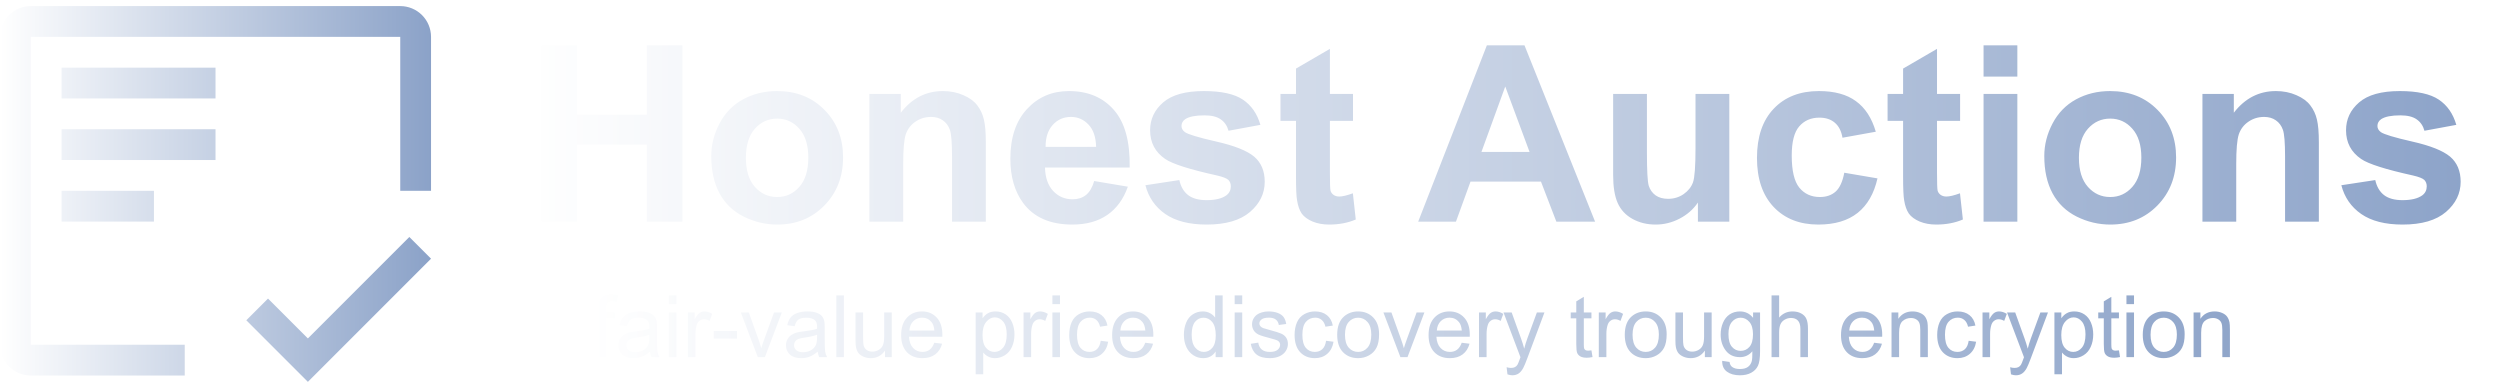
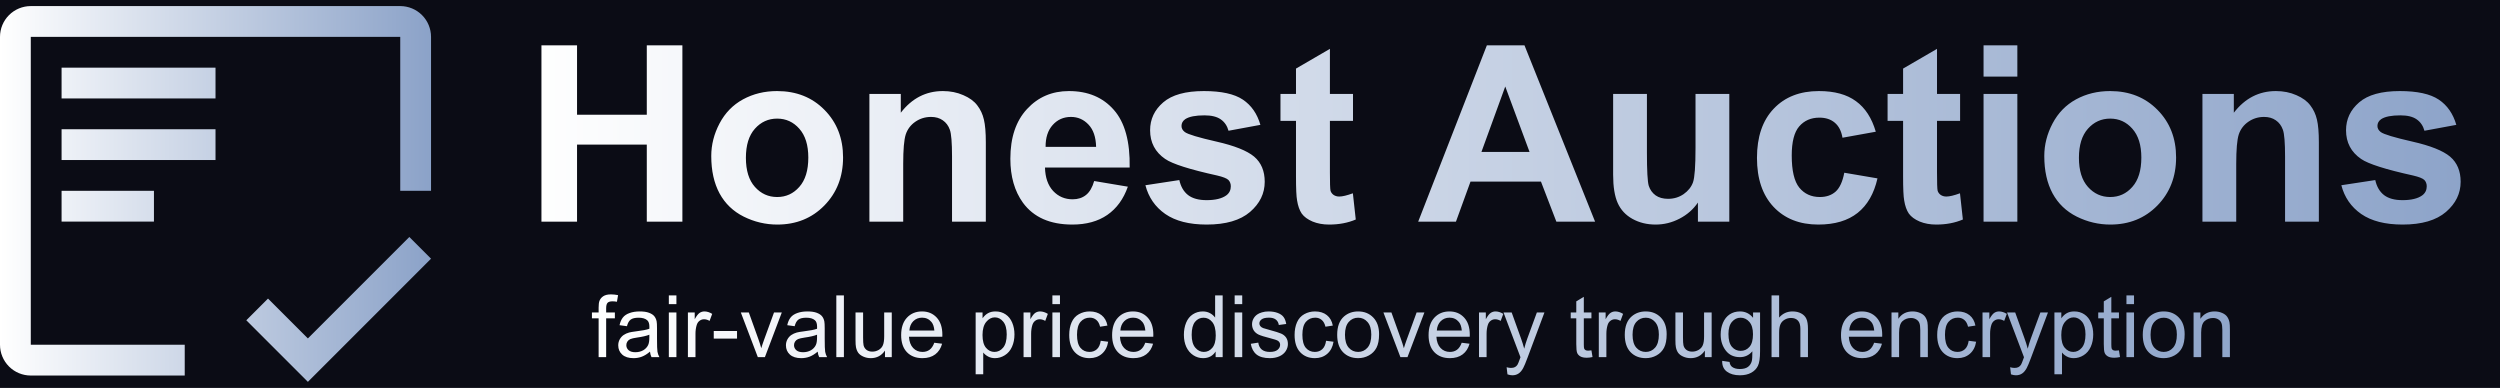
<svg xmlns="http://www.w3.org/2000/svg" width="406" height="63" viewBox="0 0 406 63" fill="none">
+   <rect width="406" height="63" fill="#0B0C15" />
  <path d="M25 30.988H10V35.987H25V30.988Z" fill="url(#paint0_linear_161_186)" />
  <path d="M35 20.988H10V25.988H35V20.988Z" fill="url(#paint1_linear_161_186)" />
  <path d="M35 10.988H10V15.988H35V10.988Z" fill="url(#paint2_linear_161_186)" />
  <path d="M30 55.987H5V5.988H65V30.988H70V5.988C70 4.661 69.473 3.39 68.535 2.452C67.598 1.514 66.326 0.988 65 0.988H5C3.674 0.988 2.402 1.514 1.464 2.452C0.527 3.39 0 4.661 0 5.988V55.987C0 57.314 0.527 58.585 1.464 59.523C2.402 60.461 3.674 60.987 5 60.987H30V55.987Z" fill="url(#paint3_linear_161_186)" />
  <path d="M50 54.962L43.525 48.487L40 52.013L50 62.013L70 42.013L66.475 38.487L50 54.962Z" fill="url(#paint4_linear_161_186)" />
  <path d="M87.93 36V7.367H93.711V18.637H105.039V7.367H110.82V36H105.039V23.48H93.711V36H87.93ZM115.508 25.336C115.508 23.513 115.957 21.749 116.855 20.043C117.754 18.337 119.023 17.035 120.664 16.137C122.318 15.238 124.16 14.789 126.191 14.789C129.329 14.789 131.901 15.811 133.906 17.855C135.911 19.887 136.914 22.458 136.914 25.57C136.914 28.708 135.898 31.312 133.867 33.383C131.849 35.44 129.303 36.469 126.23 36.469C124.329 36.469 122.513 36.039 120.781 35.18C119.062 34.32 117.754 33.064 116.855 31.41C115.957 29.744 115.508 27.719 115.508 25.336ZM121.133 25.629C121.133 27.686 121.621 29.262 122.598 30.355C123.574 31.449 124.779 31.996 126.211 31.996C127.643 31.996 128.841 31.449 129.805 30.355C130.781 29.262 131.27 27.673 131.27 25.59C131.27 23.559 130.781 21.996 129.805 20.902C128.841 19.809 127.643 19.262 126.211 19.262C124.779 19.262 123.574 19.809 122.598 20.902C121.621 21.996 121.133 23.572 121.133 25.629ZM160.098 36H154.609V25.414C154.609 23.174 154.492 21.729 154.258 21.078C154.023 20.414 153.639 19.9 153.105 19.535C152.585 19.171 151.953 18.988 151.211 18.988C150.26 18.988 149.408 19.249 148.652 19.77C147.897 20.29 147.376 20.98 147.09 21.84C146.816 22.699 146.68 24.288 146.68 26.605V36H141.191V15.258H146.289V18.305C148.099 15.961 150.378 14.789 153.125 14.789C154.336 14.789 155.443 15.01 156.445 15.453C157.448 15.883 158.203 16.436 158.711 17.113C159.232 17.79 159.59 18.559 159.785 19.418C159.993 20.277 160.098 21.508 160.098 23.109V36ZM177.695 29.398L183.164 30.316C182.461 32.322 181.348 33.852 179.824 34.906C178.314 35.948 176.419 36.469 174.141 36.469C170.534 36.469 167.865 35.29 166.133 32.934C164.766 31.046 164.082 28.663 164.082 25.785C164.082 22.348 164.98 19.659 166.777 17.719C168.574 15.766 170.846 14.789 173.594 14.789C176.68 14.789 179.115 15.811 180.898 17.855C182.682 19.887 183.535 23.005 183.457 27.211H169.707C169.746 28.838 170.189 30.108 171.035 31.02C171.882 31.918 172.936 32.367 174.199 32.367C175.059 32.367 175.781 32.133 176.367 31.664C176.953 31.195 177.396 30.44 177.695 29.398ZM178.008 23.852C177.969 22.263 177.559 21.059 176.777 20.238C175.996 19.405 175.046 18.988 173.926 18.988C172.728 18.988 171.738 19.424 170.957 20.297C170.176 21.169 169.792 22.354 169.805 23.852H178.008ZM186.016 30.082L191.523 29.242C191.758 30.31 192.233 31.124 192.949 31.684C193.665 32.23 194.668 32.504 195.957 32.504C197.376 32.504 198.444 32.243 199.16 31.723C199.642 31.358 199.883 30.87 199.883 30.258C199.883 29.841 199.753 29.496 199.492 29.223C199.219 28.962 198.607 28.721 197.656 28.5C193.229 27.523 190.423 26.631 189.238 25.824C187.598 24.704 186.777 23.148 186.777 21.156C186.777 19.359 187.487 17.849 188.906 16.625C190.326 15.401 192.526 14.789 195.508 14.789C198.346 14.789 200.456 15.251 201.836 16.176C203.216 17.1 204.167 18.467 204.688 20.277L199.512 21.234C199.29 20.427 198.867 19.809 198.242 19.379C197.63 18.949 196.751 18.734 195.605 18.734C194.16 18.734 193.125 18.936 192.5 19.34C192.083 19.626 191.875 19.997 191.875 20.453C191.875 20.844 192.057 21.176 192.422 21.449C192.917 21.814 194.622 22.328 197.539 22.992C200.469 23.656 202.513 24.47 203.672 25.434C204.818 26.41 205.391 27.771 205.391 29.516C205.391 31.417 204.596 33.051 203.008 34.418C201.419 35.785 199.069 36.469 195.957 36.469C193.132 36.469 190.892 35.896 189.238 34.75C187.598 33.604 186.523 32.048 186.016 30.082ZM219.727 15.258V19.633H215.977V27.992C215.977 29.685 216.009 30.674 216.074 30.961C216.152 31.234 216.315 31.462 216.562 31.645C216.823 31.827 217.135 31.918 217.5 31.918C218.008 31.918 218.743 31.742 219.707 31.391L220.176 35.648C218.9 36.195 217.454 36.469 215.84 36.469C214.85 36.469 213.958 36.306 213.164 35.98C212.37 35.642 211.784 35.212 211.406 34.691C211.042 34.158 210.788 33.441 210.645 32.543C210.527 31.905 210.469 30.616 210.469 28.676V19.633H207.949V15.258H210.469V11.137L215.977 7.934V15.258H219.727ZM259.043 36H252.754L250.254 29.496H238.809L236.445 36H230.312L241.465 7.367H247.578L259.043 36ZM248.398 24.672L244.453 14.047L240.586 24.672H248.398ZM275.742 36V32.895C274.987 34.001 273.991 34.874 272.754 35.512C271.53 36.15 270.234 36.469 268.867 36.469C267.474 36.469 266.224 36.163 265.117 35.551C264.01 34.939 263.21 34.079 262.715 32.973C262.22 31.866 261.973 30.336 261.973 28.383V15.258H267.461V24.789C267.461 27.706 267.559 29.496 267.754 30.16C267.962 30.811 268.333 31.332 268.867 31.723C269.401 32.1 270.078 32.289 270.898 32.289C271.836 32.289 272.676 32.035 273.418 31.527C274.16 31.006 274.668 30.369 274.941 29.613C275.215 28.845 275.352 26.977 275.352 24.008V15.258H280.84V36H275.742ZM304.629 21.391L299.219 22.367C299.036 21.287 298.62 20.473 297.969 19.926C297.331 19.379 296.497 19.105 295.469 19.105C294.102 19.105 293.008 19.581 292.188 20.531C291.38 21.469 290.977 23.044 290.977 25.258C290.977 27.719 291.387 29.457 292.207 30.473C293.04 31.488 294.154 31.996 295.547 31.996C296.589 31.996 297.441 31.703 298.105 31.117C298.77 30.518 299.238 29.496 299.512 28.051L304.902 28.969C304.342 31.443 303.268 33.311 301.68 34.574C300.091 35.837 297.962 36.469 295.293 36.469C292.259 36.469 289.837 35.512 288.027 33.598C286.23 31.684 285.332 29.034 285.332 25.648C285.332 22.224 286.237 19.561 288.047 17.66C289.857 15.746 292.305 14.789 295.391 14.789C297.917 14.789 299.922 15.336 301.406 16.43C302.904 17.51 303.978 19.164 304.629 21.391ZM318.32 15.258V19.633H314.57V27.992C314.57 29.685 314.603 30.674 314.668 30.961C314.746 31.234 314.909 31.462 315.156 31.645C315.417 31.827 315.729 31.918 316.094 31.918C316.602 31.918 317.337 31.742 318.301 31.391L318.77 35.648C317.493 36.195 316.048 36.469 314.434 36.469C313.444 36.469 312.552 36.306 311.758 35.98C310.964 35.642 310.378 35.212 310 34.691C309.635 34.158 309.382 33.441 309.238 32.543C309.121 31.905 309.062 30.616 309.062 28.676V19.633H306.543V15.258H309.062V11.137L314.57 7.934V15.258H318.32ZM322.129 12.445V7.367H327.617V12.445H322.129ZM322.129 36V15.258H327.617V36H322.129ZM331.992 25.336C331.992 23.513 332.441 21.749 333.34 20.043C334.238 18.337 335.508 17.035 337.148 16.137C338.802 15.238 340.645 14.789 342.676 14.789C345.814 14.789 348.385 15.811 350.391 17.855C352.396 19.887 353.398 22.458 353.398 25.57C353.398 28.708 352.383 31.312 350.352 33.383C348.333 35.44 345.788 36.469 342.715 36.469C340.814 36.469 338.997 36.039 337.266 35.18C335.547 34.32 334.238 33.064 333.34 31.41C332.441 29.744 331.992 27.719 331.992 25.336ZM337.617 25.629C337.617 27.686 338.105 29.262 339.082 30.355C340.059 31.449 341.263 31.996 342.695 31.996C344.128 31.996 345.326 31.449 346.289 30.355C347.266 29.262 347.754 27.673 347.754 25.59C347.754 23.559 347.266 21.996 346.289 20.902C345.326 19.809 344.128 19.262 342.695 19.262C341.263 19.262 340.059 19.809 339.082 20.902C338.105 21.996 337.617 23.572 337.617 25.629ZM376.582 36H371.094V25.414C371.094 23.174 370.977 21.729 370.742 21.078C370.508 20.414 370.124 19.9 369.59 19.535C369.069 19.171 368.438 18.988 367.695 18.988C366.745 18.988 365.892 19.249 365.137 19.77C364.382 20.29 363.861 20.98 363.574 21.84C363.301 22.699 363.164 24.288 363.164 26.605V36H357.676V15.258H362.773V18.305C364.583 15.961 366.862 14.789 369.609 14.789C370.82 14.789 371.927 15.01 372.93 15.453C373.932 15.883 374.688 16.436 375.195 17.113C375.716 17.79 376.074 18.559 376.27 19.418C376.478 20.277 376.582 21.508 376.582 23.109V36ZM380.234 30.082L385.742 29.242C385.977 30.31 386.452 31.124 387.168 31.684C387.884 32.23 388.887 32.504 390.176 32.504C391.595 32.504 392.663 32.243 393.379 31.723C393.861 31.358 394.102 30.87 394.102 30.258C394.102 29.841 393.971 29.496 393.711 29.223C393.438 28.962 392.826 28.721 391.875 28.5C387.448 27.523 384.642 26.631 383.457 25.824C381.816 24.704 380.996 23.148 380.996 21.156C380.996 19.359 381.706 17.849 383.125 16.625C384.544 15.401 386.745 14.789 389.727 14.789C392.565 14.789 394.674 15.251 396.055 16.176C397.435 17.1 398.385 18.467 398.906 20.277L393.73 21.234C393.509 20.427 393.086 19.809 392.461 19.379C391.849 18.949 390.97 18.734 389.824 18.734C388.379 18.734 387.344 18.936 386.719 19.34C386.302 19.626 386.094 19.997 386.094 20.453C386.094 20.844 386.276 21.176 386.641 21.449C387.135 21.814 388.841 22.328 391.758 22.992C394.688 23.656 396.732 24.47 397.891 25.434C399.036 26.41 399.609 27.771 399.609 29.516C399.609 31.417 398.815 33.051 397.227 34.418C395.638 35.785 393.288 36.469 390.176 36.469C387.35 36.469 385.111 35.896 383.457 34.75C381.816 33.604 380.742 32.048 380.234 30.082Z" fill="url(#paint5_linear_161_186)" />
  <path d="M97.217 58V51.697H96.13V50.74H97.217V49.968C97.217 49.48 97.26 49.118 97.347 48.881C97.465 48.562 97.672 48.304 97.969 48.108C98.269 47.908 98.689 47.808 99.227 47.808C99.573 47.808 99.956 47.849 100.375 47.931L100.19 49.004C99.935 48.958 99.694 48.935 99.466 48.935C99.092 48.935 98.828 49.015 98.673 49.175C98.518 49.334 98.44 49.633 98.44 50.07V50.74H99.856V51.697H98.44V58H97.217ZM105.557 57.105C105.101 57.492 104.661 57.765 104.237 57.925C103.818 58.084 103.367 58.164 102.884 58.164C102.086 58.164 101.473 57.97 101.045 57.583C100.617 57.191 100.402 56.692 100.402 56.086C100.402 55.73 100.482 55.407 100.642 55.115C100.806 54.819 101.018 54.582 101.277 54.404C101.542 54.227 101.838 54.092 102.166 54.001C102.408 53.937 102.772 53.876 103.26 53.816C104.253 53.698 104.985 53.557 105.454 53.393C105.459 53.224 105.461 53.117 105.461 53.071C105.461 52.57 105.345 52.217 105.112 52.012C104.798 51.734 104.331 51.595 103.711 51.595C103.132 51.595 102.704 51.697 102.426 51.902C102.152 52.103 101.95 52.461 101.817 52.976L100.614 52.812C100.724 52.297 100.904 51.882 101.154 51.567C101.405 51.248 101.767 51.005 102.241 50.836C102.715 50.663 103.264 50.576 103.889 50.576C104.508 50.576 105.012 50.649 105.399 50.795C105.787 50.941 106.072 51.125 106.254 51.349C106.436 51.567 106.564 51.845 106.637 52.183C106.678 52.392 106.698 52.77 106.698 53.317V54.958C106.698 56.102 106.723 56.827 106.773 57.132C106.828 57.433 106.933 57.722 107.088 58H105.803C105.675 57.745 105.593 57.446 105.557 57.105ZM105.454 54.356C105.007 54.539 104.338 54.694 103.444 54.821C102.938 54.894 102.581 54.976 102.371 55.067C102.161 55.158 102 55.293 101.886 55.471C101.772 55.644 101.715 55.838 101.715 56.052C101.715 56.38 101.838 56.653 102.084 56.872C102.335 57.091 102.699 57.2 103.178 57.2C103.652 57.2 104.073 57.098 104.442 56.893C104.812 56.683 105.083 56.398 105.256 56.038C105.388 55.76 105.454 55.35 105.454 54.808V54.356ZM108.619 49.394V47.978H109.85V49.394H108.619ZM108.619 58V50.74H109.85V58H108.619ZM111.716 58V50.74H112.823V51.841C113.106 51.326 113.366 50.986 113.603 50.822C113.844 50.658 114.108 50.576 114.396 50.576C114.81 50.576 115.232 50.708 115.66 50.973L115.236 52.114C114.936 51.937 114.635 51.848 114.334 51.848C114.065 51.848 113.824 51.93 113.609 52.094C113.395 52.253 113.243 52.477 113.151 52.764C113.015 53.201 112.946 53.68 112.946 54.199V58H111.716ZM115.913 54.992V53.755H119.693V54.992H115.913ZM123.07 58L120.309 50.74H121.607L123.166 55.088C123.335 55.557 123.49 56.045 123.631 56.551C123.74 56.168 123.893 55.708 124.089 55.17L125.702 50.74H126.967L124.219 58H123.07ZM132.791 57.105C132.335 57.492 131.896 57.765 131.472 57.925C131.052 58.084 130.601 58.164 130.118 58.164C129.321 58.164 128.708 57.97 128.279 57.583C127.851 57.191 127.637 56.692 127.637 56.086C127.637 55.73 127.716 55.407 127.876 55.115C128.04 54.819 128.252 54.582 128.512 54.404C128.776 54.227 129.072 54.092 129.4 54.001C129.642 53.937 130.007 53.876 130.494 53.816C131.488 53.698 132.219 53.557 132.688 53.393C132.693 53.224 132.695 53.117 132.695 53.071C132.695 52.57 132.579 52.217 132.347 52.012C132.032 51.734 131.565 51.595 130.945 51.595C130.367 51.595 129.938 51.697 129.66 51.902C129.387 52.103 129.184 52.461 129.052 52.976L127.849 52.812C127.958 52.297 128.138 51.882 128.389 51.567C128.639 51.248 129.002 51.005 129.476 50.836C129.95 50.663 130.499 50.576 131.123 50.576C131.743 50.576 132.246 50.649 132.634 50.795C133.021 50.941 133.306 51.125 133.488 51.349C133.671 51.567 133.798 51.845 133.871 52.183C133.912 52.392 133.933 52.77 133.933 53.317V54.958C133.933 56.102 133.958 56.827 134.008 57.132C134.062 57.433 134.167 57.722 134.322 58H133.037C132.91 57.745 132.827 57.446 132.791 57.105ZM132.688 54.356C132.242 54.539 131.572 54.694 130.679 54.821C130.173 54.894 129.815 54.976 129.605 55.067C129.396 55.158 129.234 55.293 129.12 55.471C129.006 55.644 128.949 55.838 128.949 56.052C128.949 56.38 129.072 56.653 129.318 56.872C129.569 57.091 129.934 57.2 130.412 57.2C130.886 57.2 131.308 57.098 131.677 56.893C132.046 56.683 132.317 56.398 132.49 56.038C132.622 55.76 132.688 55.35 132.688 54.808V54.356ZM135.819 58V47.978H137.05V58H135.819ZM143.722 58V56.934C143.157 57.754 142.389 58.164 141.418 58.164C140.99 58.164 140.589 58.082 140.215 57.918C139.846 57.754 139.57 57.549 139.388 57.303C139.21 57.052 139.085 56.747 139.012 56.387C138.962 56.145 138.937 55.762 138.937 55.238V50.74H140.167V54.767C140.167 55.409 140.192 55.842 140.242 56.065C140.32 56.389 140.484 56.644 140.734 56.831C140.985 57.013 141.295 57.105 141.664 57.105C142.033 57.105 142.38 57.011 142.703 56.824C143.027 56.633 143.255 56.375 143.387 56.052C143.523 55.724 143.592 55.25 143.592 54.63V50.74H144.822V58H143.722ZM151.727 55.662L152.998 55.819C152.798 56.562 152.426 57.139 151.884 57.549C151.341 57.959 150.649 58.164 149.806 58.164C148.744 58.164 147.901 57.838 147.276 57.187C146.657 56.53 146.347 55.612 146.347 54.432C146.347 53.21 146.661 52.262 147.29 51.588C147.919 50.913 148.735 50.576 149.737 50.576C150.708 50.576 151.501 50.907 152.116 51.567C152.731 52.228 153.039 53.158 153.039 54.356C153.039 54.429 153.037 54.539 153.032 54.685H147.618C147.664 55.482 147.889 56.093 148.295 56.517C148.701 56.94 149.206 57.152 149.812 57.152C150.264 57.152 150.649 57.034 150.968 56.797C151.287 56.56 151.54 56.182 151.727 55.662ZM147.687 53.673H151.74C151.686 53.062 151.531 52.604 151.275 52.299C150.883 51.825 150.375 51.588 149.751 51.588C149.186 51.588 148.71 51.777 148.322 52.155C147.939 52.533 147.728 53.039 147.687 53.673ZM158.446 60.782V50.74H159.567V51.684C159.832 51.315 160.13 51.039 160.463 50.856C160.796 50.67 161.199 50.576 161.673 50.576C162.293 50.576 162.84 50.736 163.313 51.055C163.787 51.374 164.145 51.825 164.387 52.408C164.628 52.987 164.749 53.623 164.749 54.315C164.749 55.058 164.615 55.728 164.346 56.325C164.081 56.918 163.694 57.373 163.184 57.692C162.678 58.007 162.145 58.164 161.584 58.164C161.174 58.164 160.805 58.078 160.477 57.904C160.153 57.731 159.886 57.512 159.677 57.248V60.782H158.446ZM159.561 54.411C159.561 55.345 159.75 56.036 160.128 56.482C160.506 56.929 160.964 57.152 161.502 57.152C162.049 57.152 162.516 56.922 162.903 56.462C163.295 55.997 163.491 55.279 163.491 54.309C163.491 53.383 163.3 52.691 162.917 52.23C162.539 51.77 162.085 51.54 161.557 51.54C161.033 51.54 160.568 51.786 160.162 52.278C159.761 52.766 159.561 53.477 159.561 54.411ZM166.226 58V50.74H167.333V51.841C167.616 51.326 167.875 50.986 168.112 50.822C168.354 50.658 168.618 50.576 168.905 50.576C169.32 50.576 169.742 50.708 170.17 50.973L169.746 52.114C169.445 51.937 169.145 51.848 168.844 51.848C168.575 51.848 168.333 51.93 168.119 52.094C167.905 52.253 167.752 52.477 167.661 52.764C167.524 53.201 167.456 53.68 167.456 54.199V58H166.226ZM170.908 49.394V47.978H172.139V49.394H170.908ZM170.908 58V50.74H172.139V58H170.908ZM178.756 55.341L179.966 55.498C179.834 56.332 179.494 56.986 178.947 57.46C178.405 57.929 177.737 58.164 176.944 58.164C175.951 58.164 175.151 57.84 174.545 57.193C173.943 56.542 173.643 55.61 173.643 54.398C173.643 53.614 173.772 52.928 174.032 52.34C174.292 51.752 174.686 51.312 175.215 51.02C175.748 50.724 176.327 50.576 176.951 50.576C177.74 50.576 178.384 50.777 178.886 51.178C179.387 51.574 179.708 52.139 179.85 52.873L178.653 53.058C178.539 52.57 178.337 52.203 178.045 51.957C177.758 51.711 177.409 51.588 176.999 51.588C176.379 51.588 175.876 51.811 175.488 52.258C175.101 52.7 174.907 53.402 174.907 54.363C174.907 55.339 175.094 56.047 175.468 56.489C175.841 56.931 176.329 57.152 176.931 57.152C177.414 57.152 177.817 57.004 178.141 56.708C178.464 56.412 178.669 55.956 178.756 55.341ZM185.988 55.662L187.26 55.819C187.059 56.562 186.688 57.139 186.146 57.549C185.603 57.959 184.91 58.164 184.067 58.164C183.006 58.164 182.162 57.838 181.538 57.187C180.918 56.53 180.608 55.612 180.608 54.432C180.608 53.21 180.923 52.262 181.552 51.588C182.181 50.913 182.996 50.576 183.999 50.576C184.97 50.576 185.763 50.907 186.378 51.567C186.993 52.228 187.301 53.158 187.301 54.356C187.301 54.429 187.299 54.539 187.294 54.685H181.88C181.925 55.482 182.151 56.093 182.557 56.517C182.962 56.94 183.468 57.152 184.074 57.152C184.525 57.152 184.91 57.034 185.229 56.797C185.549 56.56 185.801 56.182 185.988 55.662ZM181.948 53.673H186.002C185.947 53.062 185.792 52.604 185.537 52.299C185.145 51.825 184.637 51.588 184.013 51.588C183.448 51.588 182.971 51.777 182.584 52.155C182.201 52.533 181.989 53.039 181.948 53.673ZM197.418 58V57.084C196.958 57.804 196.281 58.164 195.388 58.164C194.809 58.164 194.276 58.005 193.788 57.685C193.305 57.367 192.929 56.922 192.66 56.352C192.396 55.778 192.264 55.12 192.264 54.377C192.264 53.652 192.384 52.996 192.626 52.408C192.868 51.816 193.23 51.362 193.713 51.048C194.196 50.733 194.736 50.576 195.333 50.576C195.771 50.576 196.16 50.67 196.502 50.856C196.844 51.039 197.122 51.278 197.336 51.574V47.978H198.56V58H197.418ZM193.528 54.377C193.528 55.307 193.724 56.002 194.116 56.462C194.508 56.922 194.971 57.152 195.504 57.152C196.042 57.152 196.497 56.934 196.871 56.496C197.249 56.054 197.438 55.382 197.438 54.48C197.438 53.486 197.247 52.757 196.864 52.292C196.481 51.827 196.01 51.595 195.449 51.595C194.902 51.595 194.444 51.818 194.075 52.265C193.711 52.711 193.528 53.415 193.528 54.377ZM200.508 49.394V47.978H201.738V49.394H200.508ZM200.508 58V50.74H201.738V58H200.508ZM203.126 55.833L204.343 55.642C204.411 56.129 204.6 56.503 204.91 56.763C205.225 57.023 205.662 57.152 206.223 57.152C206.788 57.152 207.207 57.038 207.48 56.81C207.754 56.578 207.891 56.307 207.891 55.997C207.891 55.719 207.77 55.5 207.528 55.341C207.36 55.231 206.94 55.092 206.271 54.924C205.368 54.696 204.742 54.5 204.391 54.336C204.044 54.167 203.78 53.937 203.598 53.645C203.42 53.349 203.331 53.023 203.331 52.668C203.331 52.344 203.404 52.046 203.55 51.773C203.7 51.495 203.903 51.264 204.158 51.082C204.35 50.941 204.609 50.822 204.938 50.727C205.27 50.626 205.626 50.576 206.004 50.576C206.574 50.576 207.073 50.658 207.501 50.822C207.934 50.986 208.253 51.21 208.458 51.492C208.663 51.77 208.804 52.144 208.882 52.613L207.679 52.777C207.624 52.404 207.465 52.112 207.2 51.902C206.94 51.693 206.571 51.588 206.093 51.588C205.528 51.588 205.124 51.681 204.883 51.868C204.641 52.055 204.521 52.274 204.521 52.524C204.521 52.684 204.571 52.828 204.671 52.955C204.771 53.087 204.928 53.197 205.143 53.283C205.266 53.329 205.628 53.434 206.229 53.598C207.1 53.83 207.706 54.022 208.048 54.172C208.394 54.318 208.665 54.532 208.861 54.815C209.057 55.097 209.155 55.448 209.155 55.867C209.155 56.277 209.035 56.665 208.793 57.029C208.556 57.389 208.212 57.67 207.761 57.87C207.31 58.066 206.799 58.164 206.229 58.164C205.286 58.164 204.566 57.968 204.069 57.576C203.577 57.184 203.263 56.603 203.126 55.833ZM215.355 55.341L216.565 55.498C216.433 56.332 216.094 56.986 215.547 57.46C215.005 57.929 214.337 58.164 213.544 58.164C212.55 58.164 211.751 57.84 211.145 57.193C210.543 56.542 210.242 55.61 210.242 54.398C210.242 53.614 210.372 52.928 210.632 52.34C210.892 51.752 211.286 51.312 211.814 51.02C212.348 50.724 212.926 50.576 213.551 50.576C214.339 50.576 214.984 50.777 215.485 51.178C215.987 51.574 216.308 52.139 216.449 52.873L215.253 53.058C215.139 52.57 214.936 52.203 214.645 51.957C214.357 51.711 214.009 51.588 213.599 51.588C212.979 51.588 212.475 51.811 212.088 52.258C211.701 52.7 211.507 53.402 211.507 54.363C211.507 55.339 211.694 56.047 212.067 56.489C212.441 56.931 212.929 57.152 213.53 57.152C214.013 57.152 214.417 57.004 214.74 56.708C215.064 56.412 215.269 55.956 215.355 55.341ZM217.16 54.37C217.16 53.026 217.534 52.03 218.281 51.383C218.906 50.845 219.667 50.576 220.564 50.576C221.562 50.576 222.378 50.904 223.012 51.56C223.645 52.212 223.962 53.115 223.962 54.268C223.962 55.202 223.821 55.938 223.538 56.476C223.26 57.009 222.852 57.423 222.314 57.72C221.781 58.016 221.198 58.164 220.564 58.164C219.548 58.164 218.726 57.838 218.097 57.187C217.472 56.535 217.16 55.596 217.16 54.37ZM218.425 54.37C218.425 55.3 218.628 55.997 219.033 56.462C219.439 56.922 219.949 57.152 220.564 57.152C221.175 57.152 221.683 56.92 222.089 56.455C222.494 55.99 222.697 55.282 222.697 54.329C222.697 53.431 222.492 52.752 222.082 52.292C221.676 51.827 221.171 51.595 220.564 51.595C219.949 51.595 219.439 51.825 219.033 52.285C218.628 52.745 218.425 53.44 218.425 54.37ZM227.428 58L224.666 50.74H225.965L227.523 55.088C227.692 55.557 227.847 56.045 227.988 56.551C228.098 56.168 228.25 55.708 228.446 55.17L230.06 50.74H231.324L228.576 58H227.428ZM237.381 55.662L238.652 55.819C238.452 56.562 238.08 57.139 237.538 57.549C236.996 57.959 236.303 58.164 235.46 58.164C234.398 58.164 233.555 57.838 232.931 57.187C232.311 56.53 232.001 55.612 232.001 54.432C232.001 53.21 232.315 52.262 232.944 51.588C233.573 50.913 234.389 50.576 235.392 50.576C236.362 50.576 237.155 50.907 237.771 51.567C238.386 52.228 238.693 53.158 238.693 54.356C238.693 54.429 238.691 54.539 238.687 54.685H233.272C233.318 55.482 233.544 56.093 233.949 56.517C234.355 56.94 234.861 57.152 235.467 57.152C235.918 57.152 236.303 57.034 236.622 56.797C236.941 56.56 237.194 56.182 237.381 55.662ZM233.341 53.673H237.395C237.34 53.062 237.185 52.604 236.93 52.299C236.538 51.825 236.03 51.588 235.405 51.588C234.84 51.588 234.364 51.777 233.977 52.155C233.594 52.533 233.382 53.039 233.341 53.673ZM240.19 58V50.74H241.298V51.841C241.58 51.326 241.84 50.986 242.077 50.822C242.319 50.658 242.583 50.576 242.87 50.576C243.285 50.576 243.706 50.708 244.135 50.973L243.711 52.114C243.41 51.937 243.109 51.848 242.809 51.848C242.54 51.848 242.298 51.93 242.084 52.094C241.87 52.253 241.717 52.477 241.626 52.764C241.489 53.201 241.421 53.68 241.421 54.199V58H240.19ZM244.812 60.796L244.675 59.641C244.944 59.714 245.178 59.75 245.379 59.75C245.652 59.75 245.871 59.704 246.035 59.613C246.199 59.522 246.334 59.395 246.438 59.23C246.516 59.107 246.641 58.802 246.814 58.315C246.837 58.246 246.874 58.146 246.924 58.014L244.169 50.74H245.495L247.006 54.944C247.202 55.477 247.377 56.038 247.532 56.626C247.674 56.061 247.842 55.509 248.038 54.972L249.59 50.74H250.82L248.059 58.123C247.762 58.921 247.532 59.47 247.368 59.77C247.149 60.176 246.899 60.472 246.616 60.659C246.334 60.851 245.996 60.946 245.604 60.946C245.368 60.946 245.103 60.896 244.812 60.796ZM258.449 56.899L258.627 57.986C258.281 58.059 257.971 58.096 257.697 58.096C257.251 58.096 256.904 58.025 256.658 57.884C256.412 57.742 256.239 57.558 256.139 57.33C256.038 57.098 255.988 56.612 255.988 55.874V51.697H255.086V50.74H255.988V48.942L257.212 48.204V50.74H258.449V51.697H257.212V55.942C257.212 56.293 257.232 56.519 257.273 56.619C257.319 56.719 257.39 56.799 257.485 56.858C257.586 56.918 257.727 56.947 257.909 56.947C258.046 56.947 258.226 56.931 258.449 56.899ZM259.646 58V50.74H260.753V51.841C261.035 51.326 261.295 50.986 261.532 50.822C261.774 50.658 262.038 50.576 262.325 50.576C262.74 50.576 263.161 50.708 263.59 50.973L263.166 52.114C262.865 51.937 262.564 51.848 262.264 51.848C261.995 51.848 261.753 51.93 261.539 52.094C261.325 52.253 261.172 52.477 261.081 52.764C260.944 53.201 260.876 53.68 260.876 54.199V58H259.646ZM263.863 54.37C263.863 53.026 264.237 52.03 264.984 51.383C265.609 50.845 266.37 50.576 267.268 50.576C268.266 50.576 269.081 50.904 269.715 51.56C270.348 52.212 270.665 53.115 270.665 54.268C270.665 55.202 270.524 55.938 270.241 56.476C269.963 57.009 269.555 57.423 269.018 57.72C268.484 58.016 267.901 58.164 267.268 58.164C266.251 58.164 265.429 57.838 264.8 57.187C264.175 56.535 263.863 55.596 263.863 54.37ZM265.128 54.37C265.128 55.3 265.331 55.997 265.736 56.462C266.142 56.922 266.652 57.152 267.268 57.152C267.878 57.152 268.386 56.92 268.792 56.455C269.198 55.99 269.4 55.282 269.4 54.329C269.4 53.431 269.195 52.752 268.785 52.292C268.38 51.827 267.874 51.595 267.268 51.595C266.652 51.595 266.142 51.825 265.736 52.285C265.331 52.745 265.128 53.44 265.128 54.37ZM276.872 58V56.934C276.307 57.754 275.539 58.164 274.568 58.164C274.14 58.164 273.739 58.082 273.365 57.918C272.996 57.754 272.72 57.549 272.538 57.303C272.36 57.052 272.235 56.747 272.162 56.387C272.112 56.145 272.087 55.762 272.087 55.238V50.74H273.317V54.767C273.317 55.409 273.342 55.842 273.393 56.065C273.47 56.389 273.634 56.644 273.885 56.831C274.135 57.013 274.445 57.105 274.814 57.105C275.184 57.105 275.53 57.011 275.854 56.824C276.177 56.633 276.405 56.375 276.537 56.052C276.674 55.724 276.742 55.25 276.742 54.63V50.74H277.973V58H276.872ZM279.682 58.602L280.878 58.779C280.928 59.148 281.067 59.417 281.295 59.586C281.6 59.814 282.017 59.928 282.546 59.928C283.116 59.928 283.555 59.814 283.865 59.586C284.175 59.358 284.385 59.039 284.494 58.629C284.558 58.378 284.588 57.852 284.583 57.05C284.045 57.683 283.375 58 282.573 58C281.575 58 280.803 57.64 280.256 56.92C279.709 56.2 279.436 55.336 279.436 54.329C279.436 53.636 279.561 52.998 279.812 52.415C280.062 51.827 280.424 51.374 280.898 51.055C281.377 50.736 281.938 50.576 282.58 50.576C283.437 50.576 284.143 50.922 284.699 51.615V50.74H285.834V57.016C285.834 58.146 285.718 58.946 285.485 59.415C285.257 59.889 284.893 60.263 284.392 60.536C283.895 60.81 283.282 60.946 282.553 60.946C281.687 60.946 280.987 60.75 280.454 60.358C279.921 59.971 279.663 59.385 279.682 58.602ZM280.7 54.24C280.7 55.193 280.889 55.888 281.268 56.325C281.646 56.763 282.12 56.981 282.689 56.981C283.255 56.981 283.729 56.765 284.111 56.332C284.494 55.895 284.686 55.211 284.686 54.281C284.686 53.393 284.487 52.723 284.091 52.272C283.699 51.82 283.225 51.595 282.669 51.595C282.122 51.595 281.657 51.818 281.274 52.265C280.892 52.707 280.7 53.365 280.7 54.24ZM287.7 58V47.978H288.931V51.574C289.505 50.909 290.229 50.576 291.104 50.576C291.642 50.576 292.109 50.683 292.506 50.898C292.902 51.107 293.185 51.399 293.354 51.773C293.527 52.146 293.613 52.688 293.613 53.399V58H292.383V53.399C292.383 52.784 292.248 52.338 291.979 52.06C291.715 51.777 291.339 51.636 290.852 51.636C290.487 51.636 290.143 51.731 289.819 51.923C289.5 52.11 289.272 52.365 289.136 52.688C288.999 53.012 288.931 53.459 288.931 54.028V58H287.7ZM304.359 55.662L305.631 55.819C305.43 56.562 305.059 57.139 304.517 57.549C303.974 57.959 303.282 58.164 302.438 58.164C301.377 58.164 300.534 57.838 299.909 57.187C299.289 56.53 298.979 55.612 298.979 54.432C298.979 53.21 299.294 52.262 299.923 51.588C300.552 50.913 301.368 50.576 302.37 50.576C303.341 50.576 304.134 50.907 304.749 51.567C305.364 52.228 305.672 53.158 305.672 54.356C305.672 54.429 305.67 54.539 305.665 54.685H300.251C300.297 55.482 300.522 56.093 300.928 56.517C301.333 56.94 301.839 57.152 302.445 57.152C302.896 57.152 303.282 57.034 303.601 56.797C303.92 56.56 304.173 56.182 304.359 55.662ZM300.319 53.673H304.373C304.318 53.062 304.163 52.604 303.908 52.299C303.516 51.825 303.008 51.588 302.384 51.588C301.819 51.588 301.342 51.777 300.955 52.155C300.572 52.533 300.36 53.039 300.319 53.673ZM307.183 58V50.74H308.29V51.773C308.823 50.975 309.593 50.576 310.601 50.576C311.038 50.576 311.439 50.656 311.804 50.815C312.173 50.97 312.449 51.175 312.631 51.431C312.813 51.686 312.941 51.989 313.014 52.34C313.059 52.568 313.082 52.967 313.082 53.536V58H311.852V53.584C311.852 53.083 311.804 52.709 311.708 52.463C311.612 52.212 311.441 52.014 311.195 51.868C310.954 51.718 310.669 51.643 310.341 51.643C309.817 51.643 309.363 51.809 308.98 52.142C308.602 52.474 308.413 53.105 308.413 54.035V58H307.183ZM319.713 55.341L320.923 55.498C320.791 56.332 320.451 56.986 319.904 57.46C319.362 57.929 318.694 58.164 317.901 58.164C316.908 58.164 316.108 57.84 315.502 57.193C314.9 56.542 314.6 55.61 314.6 54.398C314.6 53.614 314.729 52.928 314.989 52.34C315.249 51.752 315.643 51.312 316.172 51.02C316.705 50.724 317.284 50.576 317.908 50.576C318.697 50.576 319.341 50.777 319.843 51.178C320.344 51.574 320.665 52.139 320.807 52.873L319.61 53.058C319.496 52.57 319.294 52.203 319.002 51.957C318.715 51.711 318.366 51.588 317.956 51.588C317.336 51.588 316.833 51.811 316.445 52.258C316.058 52.7 315.864 53.402 315.864 54.363C315.864 55.339 316.051 56.047 316.425 56.489C316.799 56.931 317.286 57.152 317.888 57.152C318.371 57.152 318.774 57.004 319.098 56.708C319.421 56.412 319.626 55.956 319.713 55.341ZM321.962 58V50.74H323.069V51.841C323.352 51.326 323.612 50.986 323.849 50.822C324.09 50.658 324.354 50.576 324.642 50.576C325.056 50.576 325.478 50.708 325.906 50.973L325.482 52.114C325.182 51.937 324.881 51.848 324.58 51.848C324.311 51.848 324.07 51.93 323.855 52.094C323.641 52.253 323.489 52.477 323.397 52.764C323.261 53.201 323.192 53.68 323.192 54.199V58H321.962ZM326.583 60.796L326.446 59.641C326.715 59.714 326.95 59.75 327.15 59.75C327.424 59.75 327.643 59.704 327.807 59.613C327.971 59.522 328.105 59.395 328.21 59.23C328.287 59.107 328.413 58.802 328.586 58.315C328.609 58.246 328.645 58.146 328.695 58.014L325.94 50.74H327.267L328.777 54.944C328.973 55.477 329.149 56.038 329.304 56.626C329.445 56.061 329.614 55.509 329.81 54.972L331.361 50.74H332.592L329.83 58.123C329.534 58.921 329.304 59.47 329.14 59.77C328.921 60.176 328.67 60.472 328.388 60.659C328.105 60.851 327.768 60.946 327.376 60.946C327.139 60.946 326.875 60.896 326.583 60.796ZM333.638 60.782V50.74H334.759V51.684C335.023 51.315 335.322 51.039 335.654 50.856C335.987 50.67 336.39 50.576 336.864 50.576C337.484 50.576 338.031 50.736 338.505 51.055C338.979 51.374 339.337 51.825 339.578 52.408C339.82 52.987 339.94 53.623 339.94 54.315C339.94 55.058 339.806 55.728 339.537 56.325C339.273 56.918 338.885 57.373 338.375 57.692C337.869 58.007 337.336 58.164 336.775 58.164C336.365 58.164 335.996 58.078 335.668 57.904C335.344 57.731 335.078 57.512 334.868 57.248V60.782H333.638ZM334.752 54.411C334.752 55.345 334.941 56.036 335.319 56.482C335.698 56.929 336.156 57.152 336.693 57.152C337.24 57.152 337.707 56.922 338.095 56.462C338.487 55.997 338.683 55.279 338.683 54.309C338.683 53.383 338.491 52.691 338.108 52.23C337.73 51.77 337.277 51.54 336.748 51.54C336.224 51.54 335.759 51.786 335.354 52.278C334.952 52.766 334.752 53.477 334.752 54.411ZM344.117 56.899L344.295 57.986C343.949 58.059 343.639 58.096 343.365 58.096C342.919 58.096 342.572 58.025 342.326 57.884C342.08 57.742 341.907 57.558 341.807 57.33C341.706 57.098 341.656 56.612 341.656 55.874V51.697H340.754V50.74H341.656V48.942L342.88 48.204V50.74H344.117V51.697H342.88V55.942C342.88 56.293 342.9 56.519 342.941 56.619C342.987 56.719 343.058 56.799 343.153 56.858C343.254 56.918 343.395 56.947 343.577 56.947C343.714 56.947 343.894 56.931 344.117 56.899ZM345.334 49.394V47.978H346.564V49.394H345.334ZM345.334 58V50.74H346.564V58H345.334ZM347.986 54.37C347.986 53.026 348.36 52.03 349.107 51.383C349.732 50.845 350.493 50.576 351.391 50.576C352.389 50.576 353.204 50.904 353.838 51.56C354.471 52.212 354.788 53.115 354.788 54.268C354.788 55.202 354.647 55.938 354.364 56.476C354.086 57.009 353.678 57.423 353.141 57.72C352.607 58.016 352.024 58.164 351.391 58.164C350.374 58.164 349.552 57.838 348.923 57.187C348.299 56.535 347.986 55.596 347.986 54.37ZM349.251 54.37C349.251 55.3 349.454 55.997 349.859 56.462C350.265 56.922 350.775 57.152 351.391 57.152C352.001 57.152 352.509 56.92 352.915 56.455C353.321 55.99 353.523 55.282 353.523 54.329C353.523 53.431 353.318 52.752 352.908 52.292C352.503 51.827 351.997 51.595 351.391 51.595C350.775 51.595 350.265 51.825 349.859 52.285C349.454 52.745 349.251 53.44 349.251 54.37ZM356.237 58V50.74H357.345V51.773C357.878 50.975 358.648 50.576 359.655 50.576C360.093 50.576 360.494 50.656 360.858 50.815C361.228 50.97 361.503 51.175 361.686 51.431C361.868 51.686 361.995 51.989 362.068 52.34C362.114 52.568 362.137 52.967 362.137 53.536V58H360.906V53.584C360.906 53.083 360.858 52.709 360.763 52.463C360.667 52.212 360.496 52.014 360.25 51.868C360.008 51.718 359.724 51.643 359.396 51.643C358.871 51.643 358.418 51.809 358.035 52.142C357.657 52.474 357.468 53.105 357.468 54.035V58H356.237Z" fill="url(#paint6_linear_161_186)" />
  <defs>
    <linearGradient id="paint0_linear_161_186" x1="0" y1="31.5" x2="70" y2="31.5" gradientUnits="userSpaceOnUse">
      <stop stop-color="white" />
      <stop offset="1" stop-color="#8BA2C8" />
    </linearGradient>
    <linearGradient id="paint1_linear_161_186" x1="0" y1="31.5" x2="70" y2="31.5" gradientUnits="userSpaceOnUse">
      <stop stop-color="white" />
      <stop offset="1" stop-color="#8BA2C8" />
    </linearGradient>
    <linearGradient id="paint2_linear_161_186" x1="0" y1="31.5" x2="70" y2="31.5" gradientUnits="userSpaceOnUse">
      <stop stop-color="white" />
      <stop offset="1" stop-color="#8BA2C8" />
    </linearGradient>
    <linearGradient id="paint3_linear_161_186" x1="0" y1="31.5" x2="70" y2="31.5" gradientUnits="userSpaceOnUse">
      <stop stop-color="white" />
      <stop offset="1" stop-color="#8BA2C8" />
    </linearGradient>
    <linearGradient id="paint4_linear_161_186" x1="0" y1="31.5" x2="70" y2="31.5" gradientUnits="userSpaceOnUse">
      <stop stop-color="white" />
      <stop offset="1" stop-color="#8BA2C8" />
    </linearGradient>
    <linearGradient id="paint5_linear_161_186" x1="85" y1="22.5" x2="406" y2="22.5" gradientUnits="userSpaceOnUse">
      <stop stop-color="white" />
      <stop offset="1" stop-color="#8BA2C8" />
    </linearGradient>
    <linearGradient id="paint6_linear_161_186" x1="96" y1="53" x2="373" y2="53" gradientUnits="userSpaceOnUse">
      <stop stop-color="white" />
      <stop offset="1" stop-color="#8BA2C8" />
    </linearGradient>
  </defs>
</svg>
